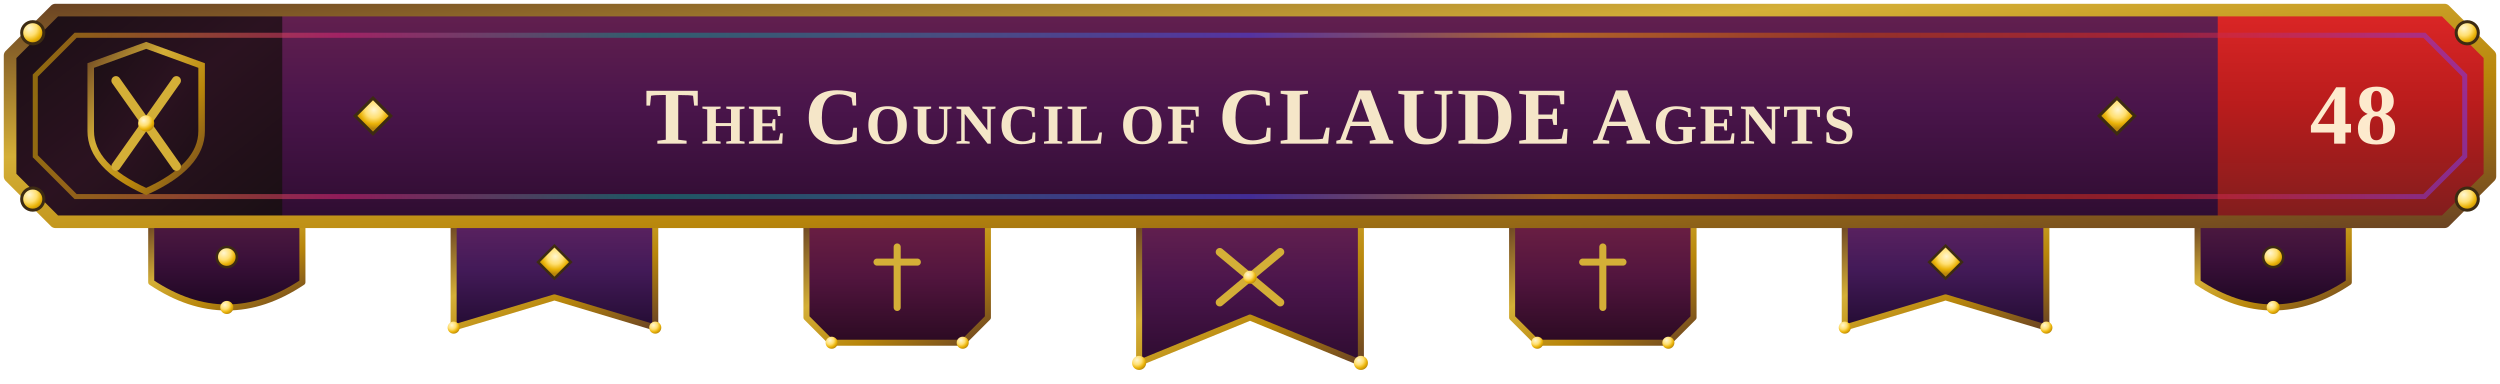
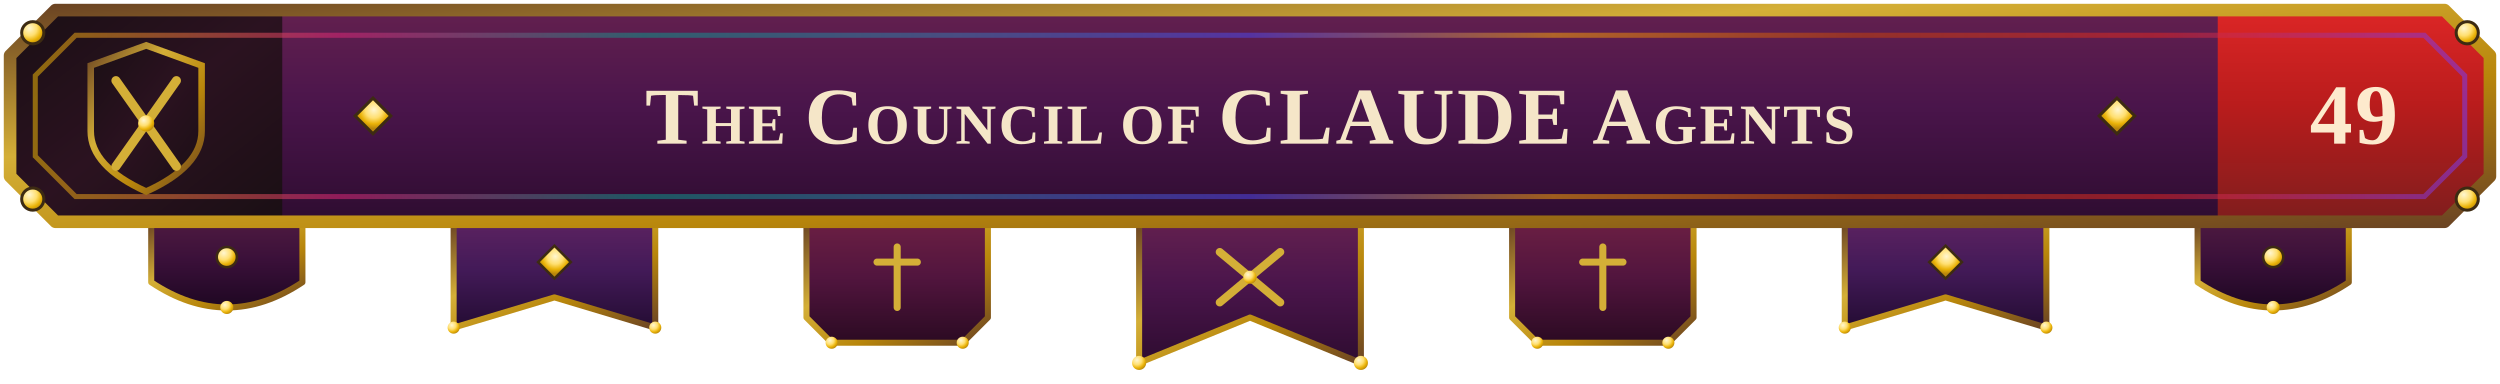
- <svg xmlns="http://www.w3.org/2000/svg" width="372" height="57" viewBox="0 0 496 76" role="img" aria-label="The Council of CLAUDE Agents: 48">
+ <svg xmlns="http://www.w3.org/2000/svg" width="372" height="57" viewBox="0 0 496 76" role="img" aria-label="The Council of CLAUDE Agents: 49">
  <defs>
    <linearGradient id="bdgBgGrad" x1="0%" y1="0%" x2="100%" y2="100%">
      <stop offset="0%" stop-color="#1a0f14" />
      <stop offset="50%" stop-color="#2b1220" />
      <stop offset="100%" stop-color="#1a0f14" />
    </linearGradient>
    <linearGradient id="bdgBronzeGrad" x1="0%" y1="0%" x2="100%" y2="100%">
      <stop offset="0%" stop-color="#6b4423" />
      <stop offset="35%" stop-color="#d4af37" />
      <stop offset="65%" stop-color="#b8860b" />
      <stop offset="100%" stop-color="#6b4423" />
    </linearGradient>
    <linearGradient id="bdgCouncilGrad" x1="0%" y1="0%" x2="100%" y2="0%">
      <stop offset="0%" stop-color="#eab308" />
      <stop offset="12.5%" stop-color="#db2777" />
      <stop offset="25%" stop-color="#0d9488" />
      <stop offset="37.5%" stop-color="#3776ab" />
      <stop offset="50%" stop-color="#4f46e5" />
      <stop offset="62.5%" stop-color="#f59e0b" />
      <stop offset="75%" stop-color="#c2410c" />
      <stop offset="87.5%" stop-color="#dc2626" />
      <stop offset="100%" stop-color="#7c3aed" />
    </linearGradient>
    <linearGradient id="bdgPlumGrad" x1="0%" y1="0%" x2="0%" y2="100%">
      <stop offset="0%" stop-color="#63204f" />
      <stop offset="45%" stop-color="#4a154b" />
      <stop offset="100%" stop-color="#2e0c30" />
    </linearGradient>
    <linearGradient id="bdgCountGrad" x1="0%" y1="0%" x2="0%" y2="100%">
      <stop offset="0%" stop-color="#dc2626" />
      <stop offset="45%" stop-color="#b91c1c" />
      <stop offset="100%" stop-color="#7f1d1d" />
    </linearGradient>
    <radialGradient id="bdgGemGrad" cx="35%" cy="30%" r="75%">
      <stop offset="0%" stop-color="#fff6d0" />
      <stop offset="45%" stop-color="#ffdf70" />
      <stop offset="75%" stop-color="#eab308" />
      <stop offset="100%" stop-color="#b8860b" />
    </radialGradient>
    <linearGradient id="penPlumDeep" x1="0%" y1="0%" x2="0%" y2="100%">
      <stop offset="0%" stop-color="#4e1a40" />
      <stop offset="45%" stop-color="#3a1039" />
      <stop offset="100%" stop-color="#1e0722" />
    </linearGradient>
    <linearGradient id="penPlumWarm" x1="0%" y1="0%" x2="0%" y2="100%">
      <stop offset="0%" stop-color="#6b1f43" />
      <stop offset="45%" stop-color="#52153e" />
      <stop offset="100%" stop-color="#2b0a22" />
    </linearGradient>
    <linearGradient id="penPlumCool" x1="0%" y1="0%" x2="0%" y2="100%">
      <stop offset="0%" stop-color="#5b2260" />
      <stop offset="45%" stop-color="#431a58" />
      <stop offset="100%" stop-color="#240c33" />
    </linearGradient>
  </defs>
  <path d="M 11 2 L 485 2 L 494 11 L 494 35 L 485 44 L 11 44 L 2 35 L 2 11 Z" fill="url(#bdgPlumGrad)" />
  <path d="M 11 2 L 56 2 L 56 44 L 11 44 L 2 35 L 2 11 Z" fill="url(#bdgBgGrad)" />
  <line x1="56" y1="3" x2="56" y2="43" stroke="url(#bdgBronzeGrad)" stroke-width="1.5" />
  <path d="M 440 2 L 485 2 L 494 11 L 494 35 L 485 44 L 440 44 Z" fill="url(#bdgCountGrad)" />
  <line x1="440" y1="3" x2="440" y2="43" stroke="url(#bdgBronzeGrad)" stroke-width="1.5" />
  <path d="M 15 7 L 481 7 L 489 15 L 489 31 L 481 39 L 15 39 L 7 31 L 7 15 Z" fill="none" stroke="url(#bdgCouncilGrad)" stroke-width="1" opacity="0.55" />
  <g stroke="url(#bdgBronzeGrad)" stroke-width="1.2" stroke-linejoin="round">
    <path d="M 30 44 L 60 44 L 60 56 Q 45 66 30 56 Z" fill="url(#penPlumDeep)" />
    <path d="M 90 44 L 130 44 L 130 65 L 110 59 L 90 65 Z" fill="url(#penPlumCool)" />
    <path d="M 160 44 L 196 44 L 196 63 L 191 68 L 165 68 L 160 63 Z" fill="url(#penPlumWarm)" />
    <path d="M 226 44 L 270 44 L 270 72 L 248 63 L 226 72 Z" fill="url(#bdgPlumGrad)" />
    <path d="M 300 44 L 336 44 L 336 63 L 331 68 L 305 68 L 300 63 Z" fill="url(#penPlumWarm)" />
    <path d="M 366 44 L 406 44 L 406 65 L 386 59 L 366 65 Z" fill="url(#penPlumCool)" />
    <path d="M 436 44 L 466 44 L 466 56 Q 451 66 436 56 Z" fill="url(#penPlumDeep)" />
  </g>
  <g fill="url(#bdgGemGrad)">
    <circle cx="45" cy="61" r="1.3" />
    <circle cx="451" cy="61" r="1.3" />
    <circle cx="90" cy="65" r="1.2" />
    <circle cx="130" cy="65" r="1.2" />
    <circle cx="366" cy="65" r="1.2" />
    <circle cx="406" cy="65" r="1.2" />
    <circle cx="165" cy="68" r="1.2" />
    <circle cx="191" cy="68" r="1.2" />
    <circle cx="305" cy="68" r="1.2" />
    <circle cx="331" cy="68" r="1.2" />
    <circle cx="226" cy="72" r="1.4" />
    <circle cx="270" cy="72" r="1.4" />
  </g>
  <g fill="url(#bdgGemGrad)" stroke="#3d2b12" stroke-width="0.5">
    <circle cx="45" cy="51" r="2" />
    <circle cx="451" cy="51" r="2" />
    <rect width="4.6" height="4.6" transform="translate(110,52) rotate(45) translate(-2.3,-2.3)" />
    <rect width="4.6" height="4.6" transform="translate(386,52) rotate(45) translate(-2.3,-2.3)" />
  </g>
  <g stroke="#d4af37" stroke-width="1.4" stroke-linecap="round">
    <line x1="178" y1="49" x2="178" y2="61" />
    <line x1="174" y1="52" x2="182" y2="52" />
    <line x1="318" y1="49" x2="318" y2="61" />
    <line x1="314" y1="52" x2="322" y2="52" />
  </g>
  <path d="M 242 50 L 254 60 M 254 50 L 242 60" stroke="#d4af37" stroke-width="1.6" stroke-linecap="round" />
  <circle cx="248" cy="55" r="1.3" fill="url(#bdgGemGrad)" />
  <path d="M 11 2 L 485 2 L 494 11 L 494 35 L 485 44 L 11 44 L 2 35 L 2 11 Z" fill="none" stroke="url(#bdgBronzeGrad)" stroke-width="2.5" stroke-linejoin="round" />
  <path d="M 29 9 L 40 13 L 40 26 Q 40 33 29 38 Q 18 33 18 26 L 18 13 Z" fill="url(#bdgBgGrad)" stroke="url(#bdgBronzeGrad)" stroke-width="1.3" />
  <path d="M 23 16 L 35 33 M 35 16 L 23 33" stroke="#d4af37" stroke-width="1.8" stroke-linecap="round" />
  <circle cx="29" cy="24.5" r="1.6" fill="url(#bdgGemGrad)" />
  <rect width="5" height="5" fill="url(#bdgGemGrad)" stroke="#3d2b12" stroke-width="0.6" transform="translate(74,23) rotate(45) translate(-2.5,-2.5)" />
  <rect width="5" height="5" fill="url(#bdgGemGrad)" stroke="#3d2b12" stroke-width="0.6" transform="translate(420,23) rotate(45) translate(-2.5,-2.5)" />
  <g fill="url(#bdgGemGrad)" stroke="#3d2b12" stroke-width="0.6">
    <circle cx="6.5" cy="6.5" r="2.2" />
    <circle cx="489.5" cy="6.5" r="2.2" />
    <circle cx="489.5" cy="39.5" r="2.2" />
    <circle cx="6.5" cy="39.5" r="2.2" />
  </g>
  <text x="248" y="28.5" text-anchor="middle" fill="#f5e6c8" font-family="Cinzel, Georgia, 'Times New Roman', serif" font-size="16" font-weight="700" letter-spacing="0.5" style="font-variant: small-caps">The Council of CLAUDE Agents</text>
-   <text x="467" y="28.5" text-anchor="middle" fill="#fdeacd" font-family="Cinzel, Georgia, 'Times New Roman', serif" font-size="17" font-weight="700" letter-spacing="0.5">48</text>
+   <text x="467" y="28.5" text-anchor="middle" fill="#fdeacd" font-family="Cinzel, Georgia, 'Times New Roman', serif" font-size="17" font-weight="700" letter-spacing="0.5">49</text>
</svg>
